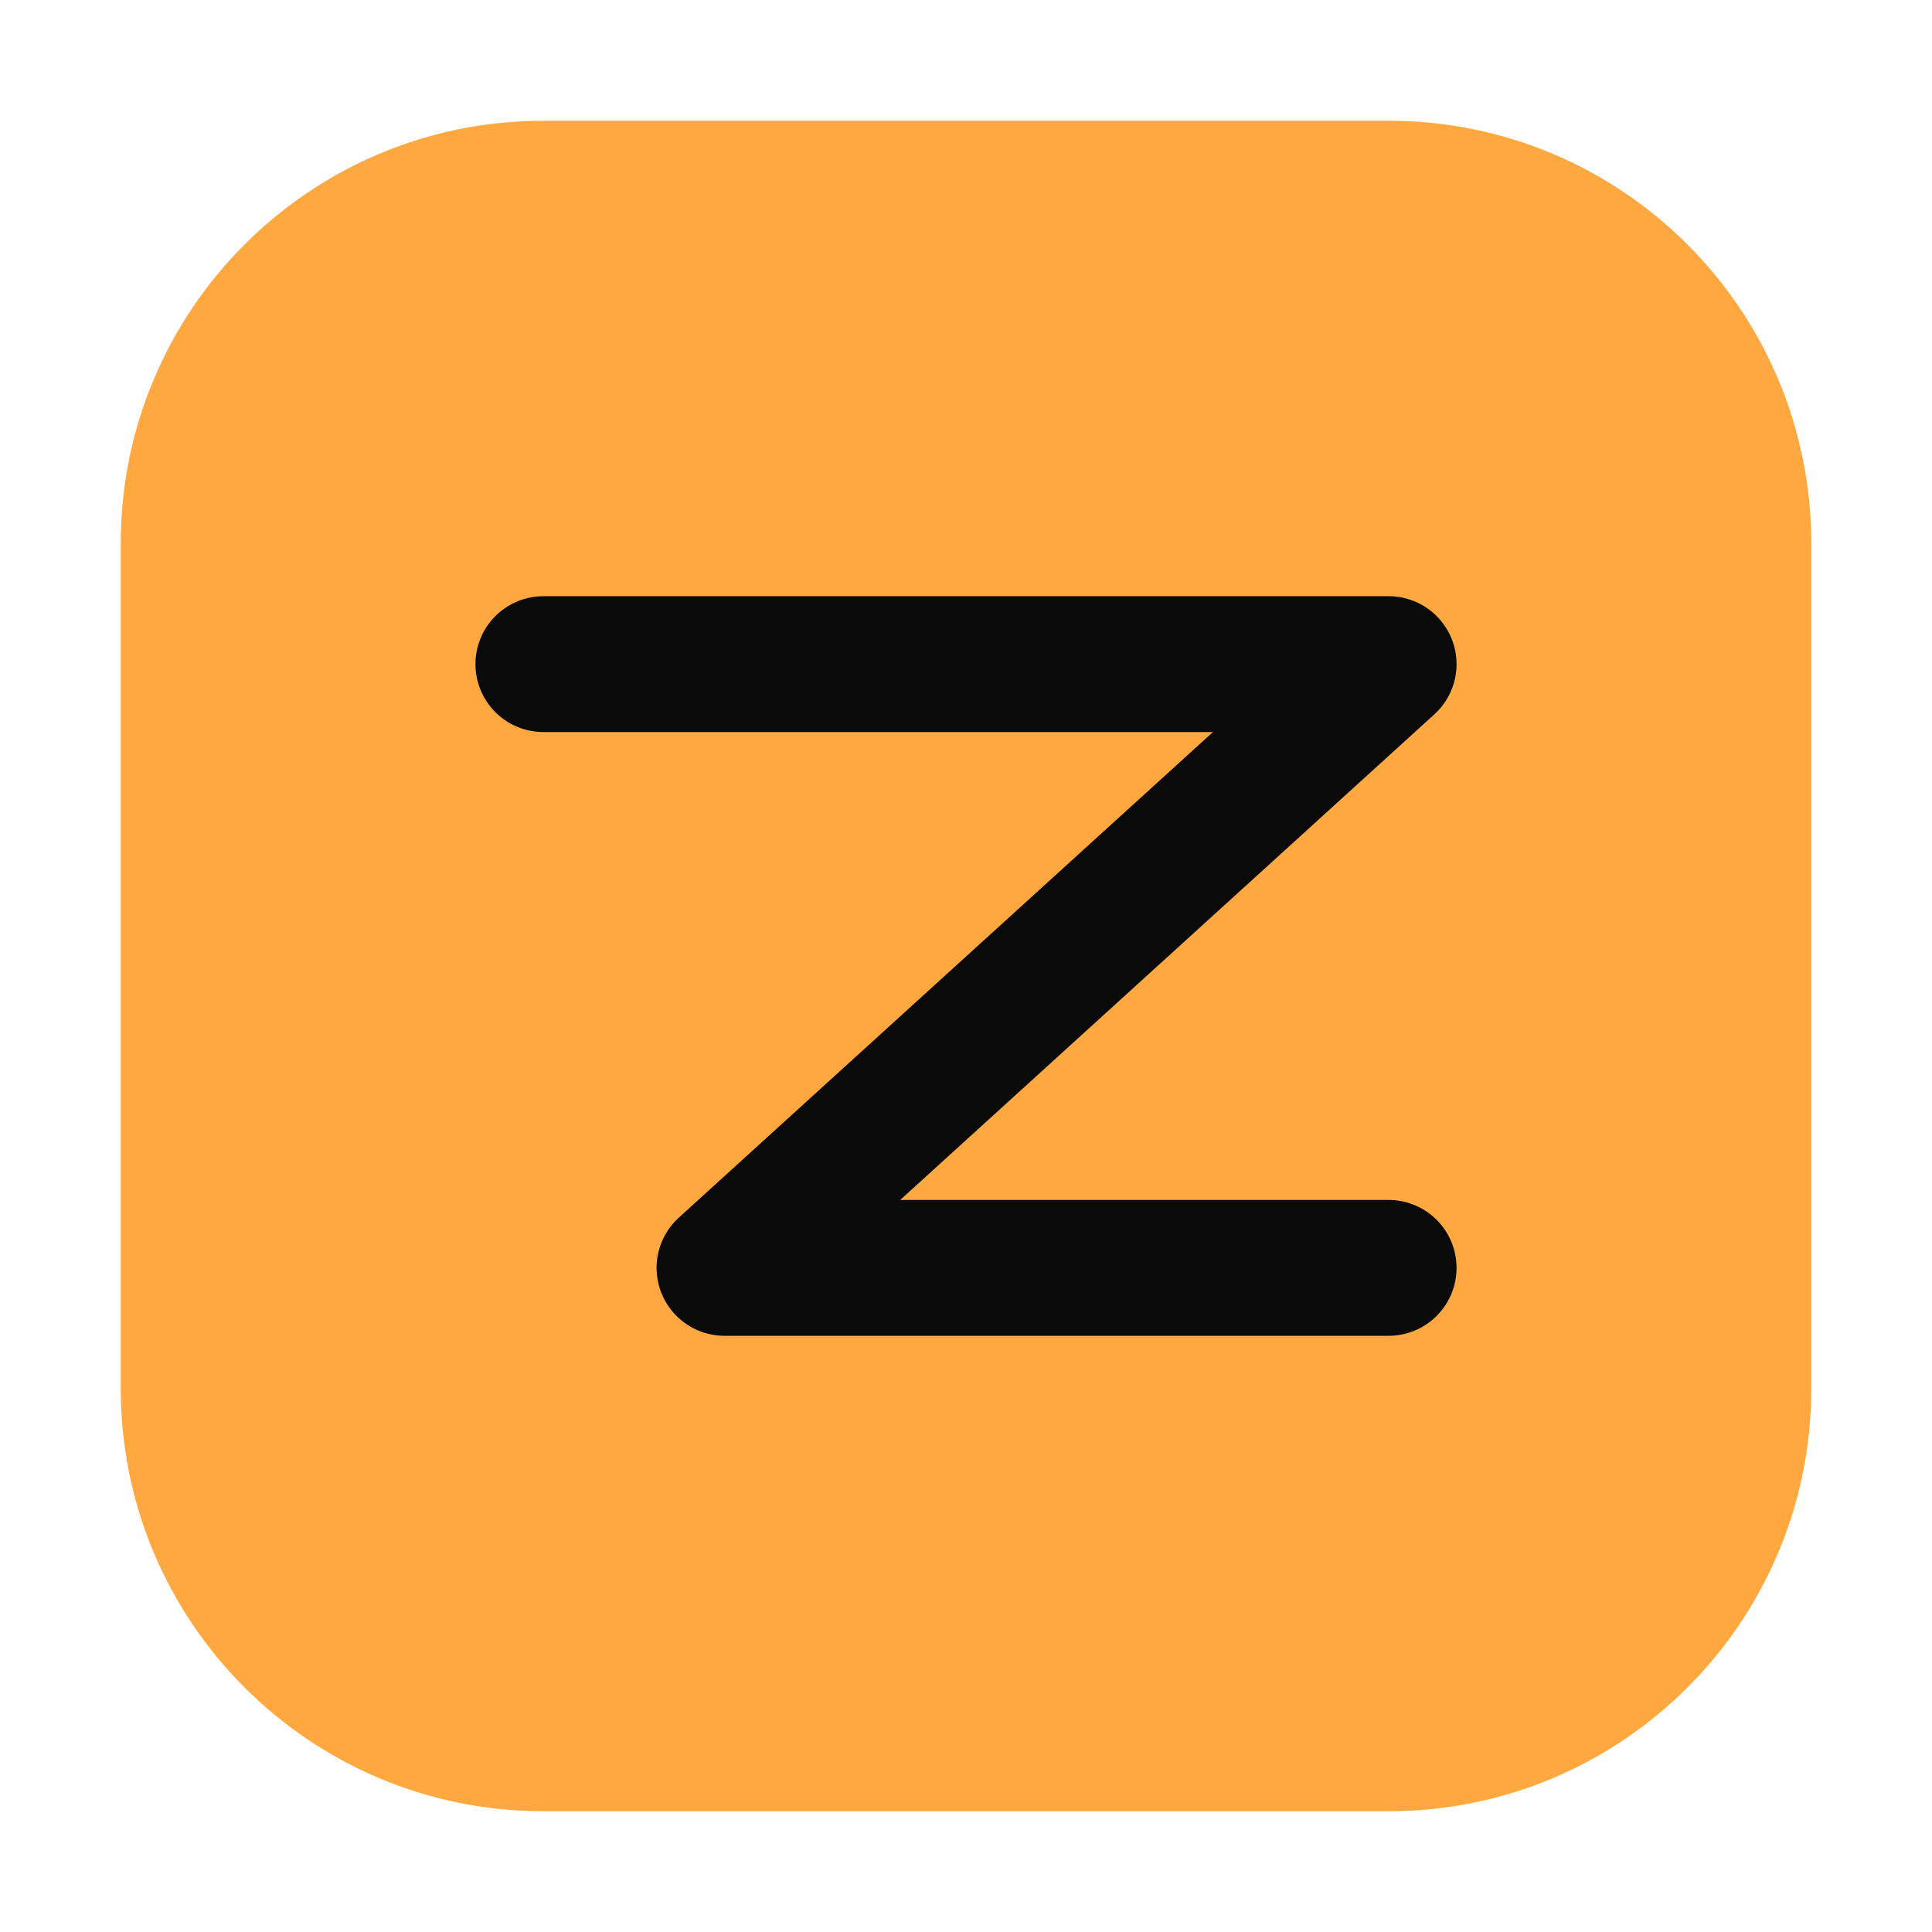
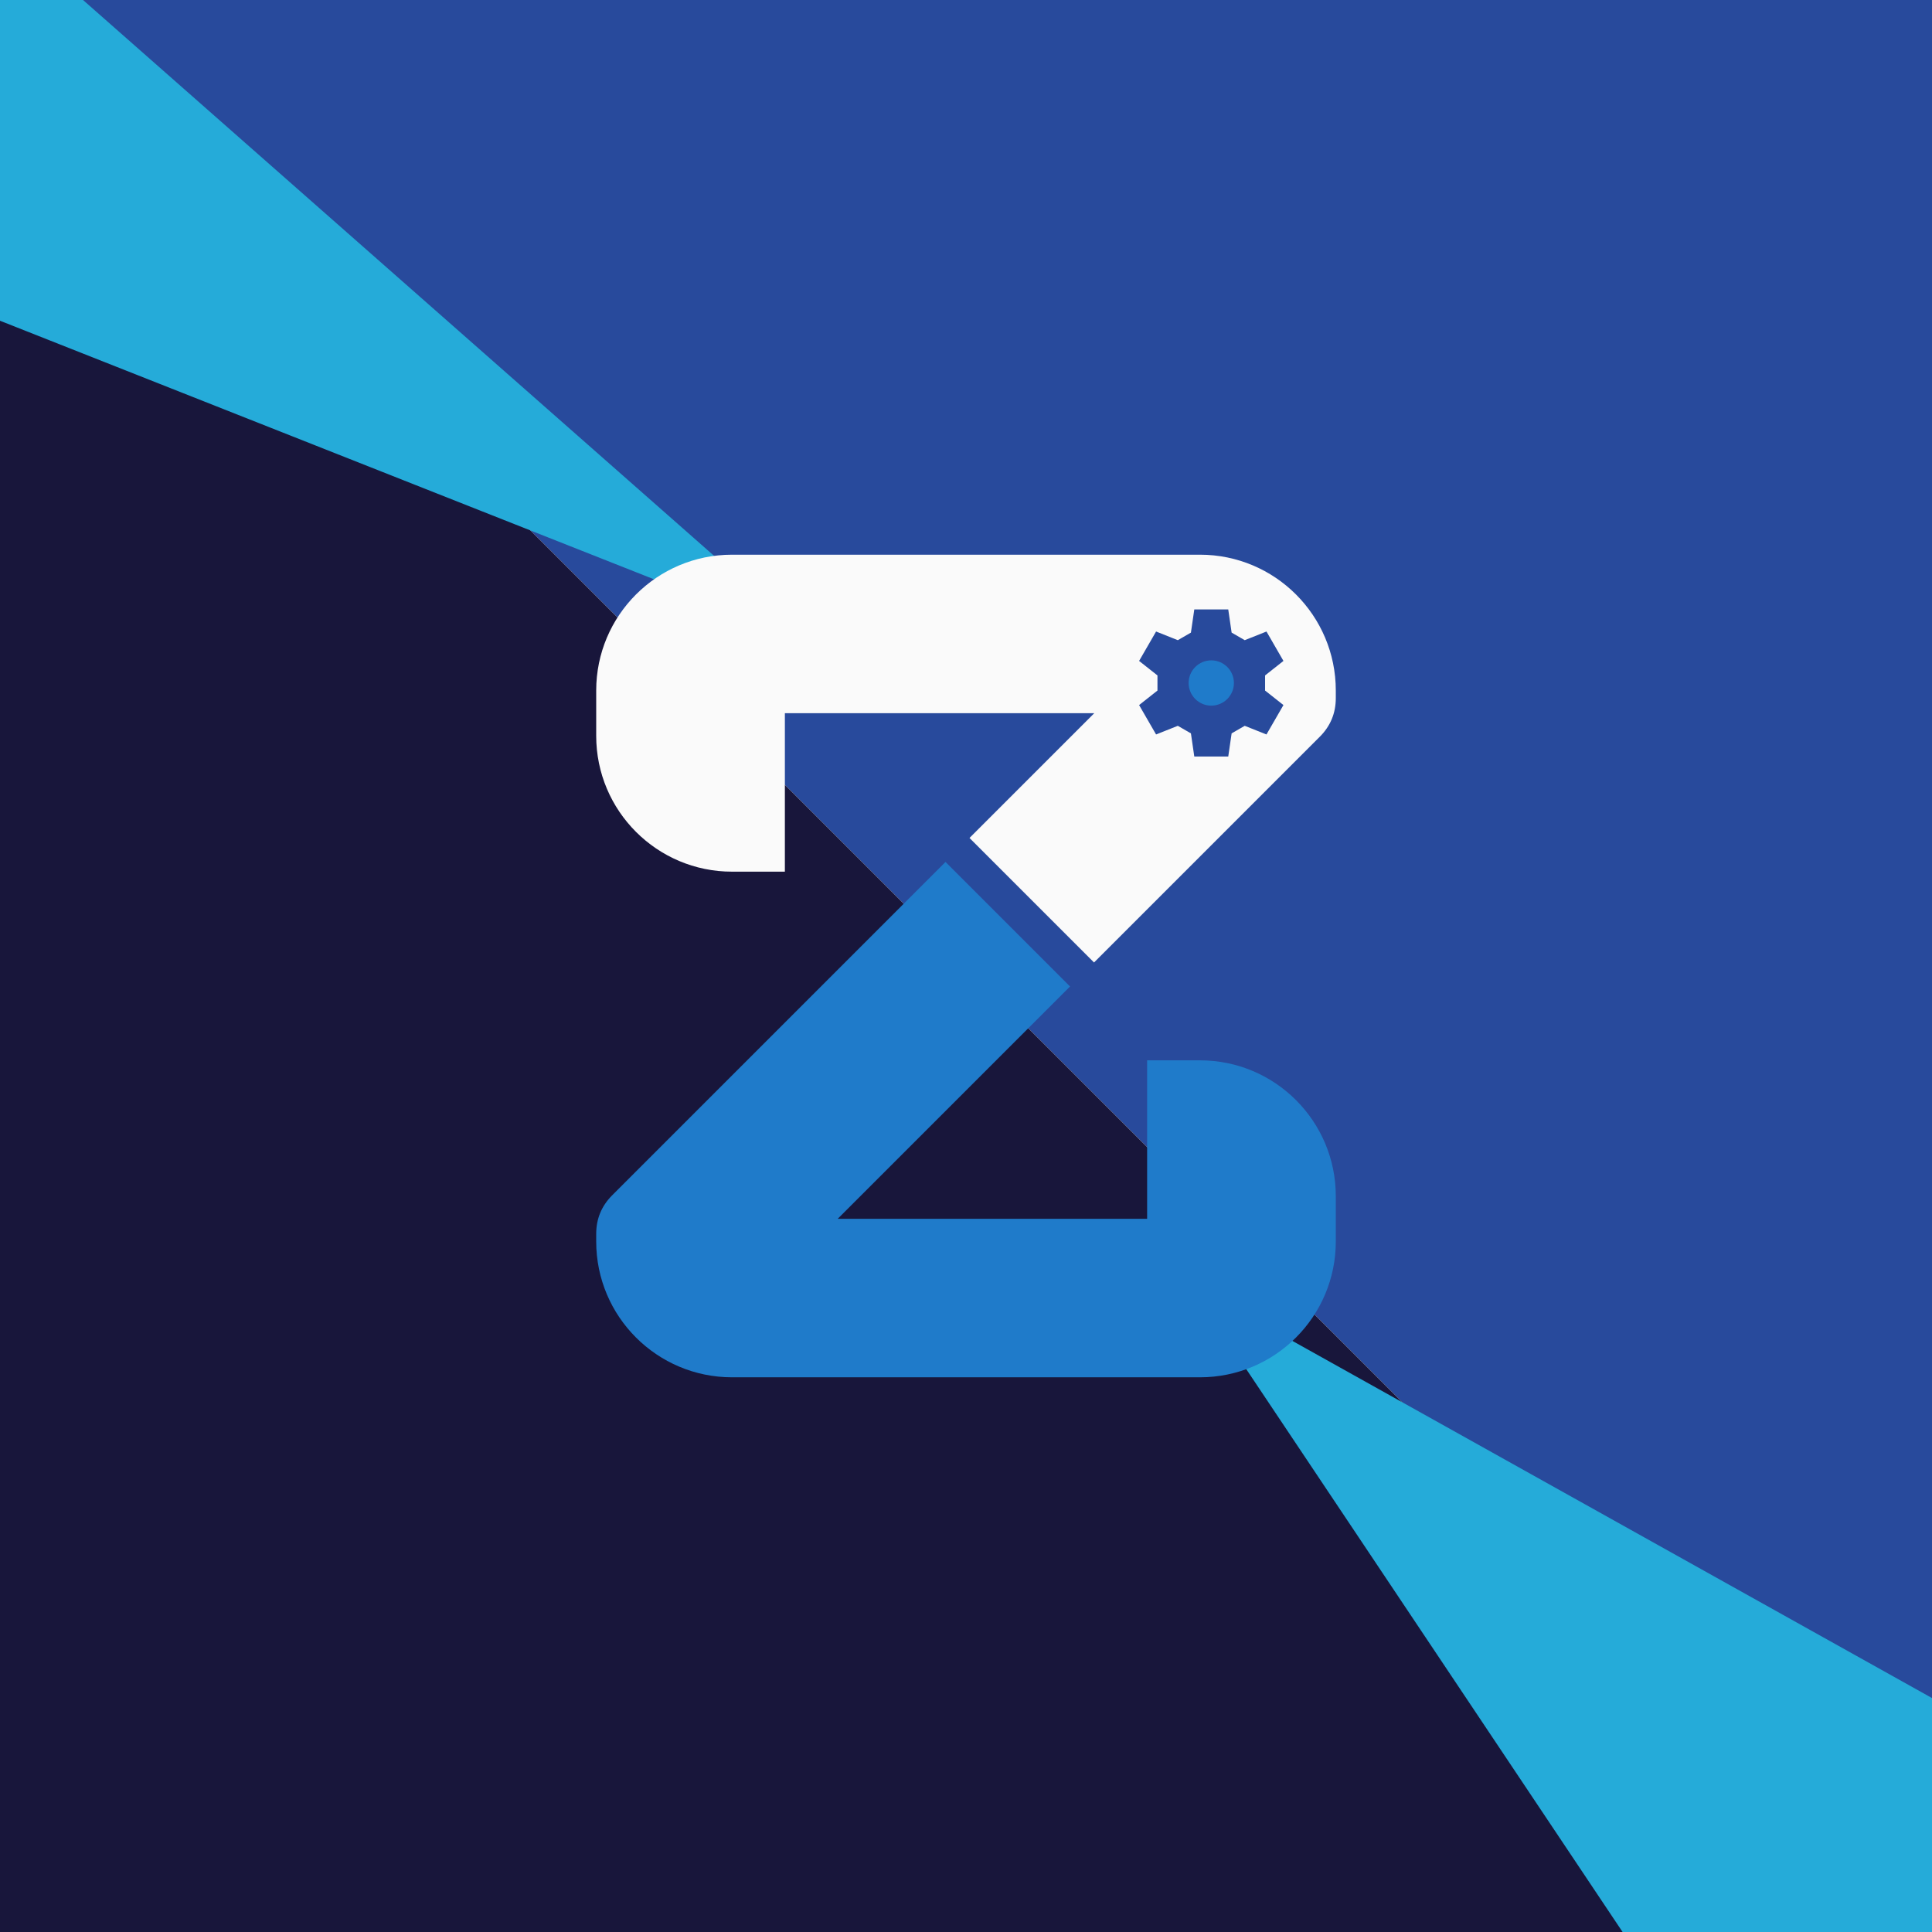
- <svg xmlns="http://www.w3.org/2000/svg" viewBox="0 0 64 64" aria-hidden="true">
-   <rect x="4" y="4" width="56" height="56" rx="14" fill="#ffa840" />
-   <path d="M18 22 L46 22 L24 42 L46 42" fill="none" stroke="#0a0a0a" stroke-width="4.5" stroke-linecap="round" stroke-linejoin="round" />
+ <svg xmlns="http://www.w3.org/2000/svg" width="1024" height="1024" viewBox="0 0 1024 1024">
+   <g transform="translate(0.000 0.000) scale(1)">
+     <path fill="#284A9C" d="M0 0H1024V1024Z" />
+     <path fill="#18163B" d="M0 0V1024H1024Z" />
+     <path fill="#25ABD9" d="M0 0H44L430 340L0 170Z" />
+     <path fill="#25ABD9" d="M1024 1024H860L630 680L1024 900Z" />
+     <g transform="translate(316.000 294.000) scale(4)">
+       <path fill="#FAFAFA" fill-rule="evenodd" d="M0 18A18 18 0 0 1 18 0L80 0A18 18 0 0 1 98 18L98 19Q98 22 95.88 24.12L65.965 54.035L49.465 37.535L66 21L25 21L25 42L18 42A18 18 0 0 1 0 24ZM78.803 10.324L79.250 7.256L83.750 7.256L84.197 10.324L85.933 11.326L88.814 10.180L91.063 14.076L88.630 15.998L88.630 18.002L91.063 19.924L88.814 23.820L85.933 22.674L84.197 23.676L83.750 26.744L79.250 26.744L78.803 23.676L77.067 22.674L74.186 23.820L71.937 19.924L74.370 18.002L74.370 15.998L71.937 14.076L74.186 10.180L77.067 11.326Z" />
+       <path fill="#1F7BCA" d="M98 91A18 18 0 0 1 80 109L18 109A18 18 0 0 1 0 91L0 90Q0 87 2.12 84.88L46.285 40.715L62.785 57.215L32 88L73 88L73 67L80 67A18 18 0 0 1 98 85Z" />
+       <path fill="#1F7BCA" d="M84.5 17.0A3 3 0 1 0 78.5 17.0A3 3 0 1 0 84.5 17.0Z" />
+     </g>
+   </g>
</svg>
